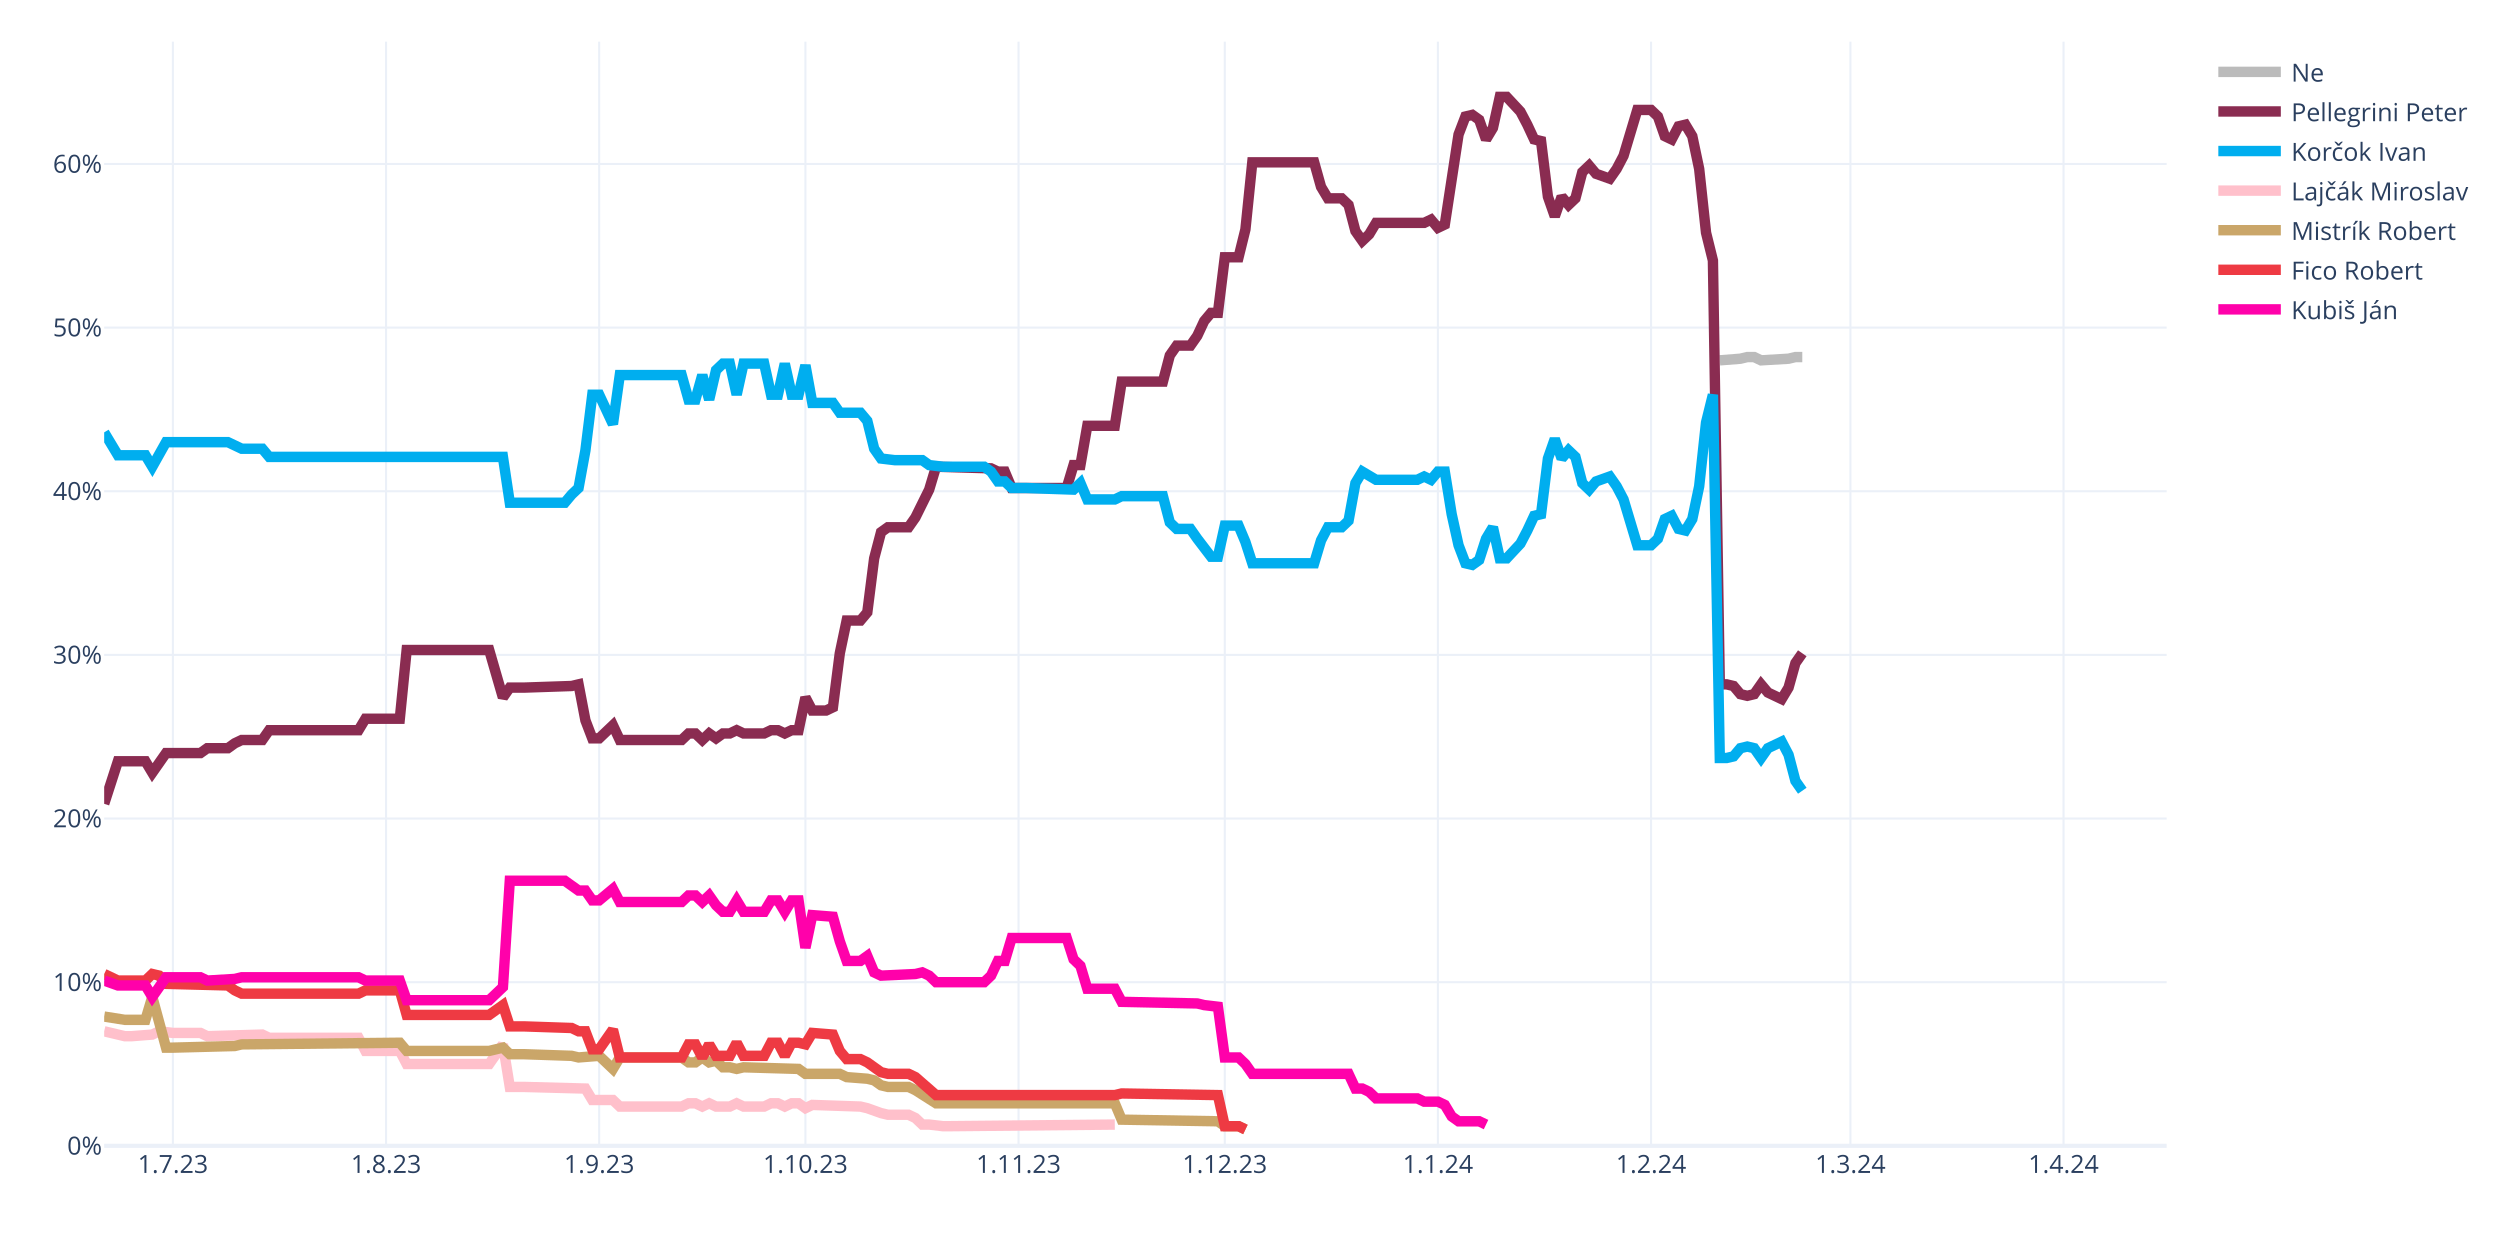
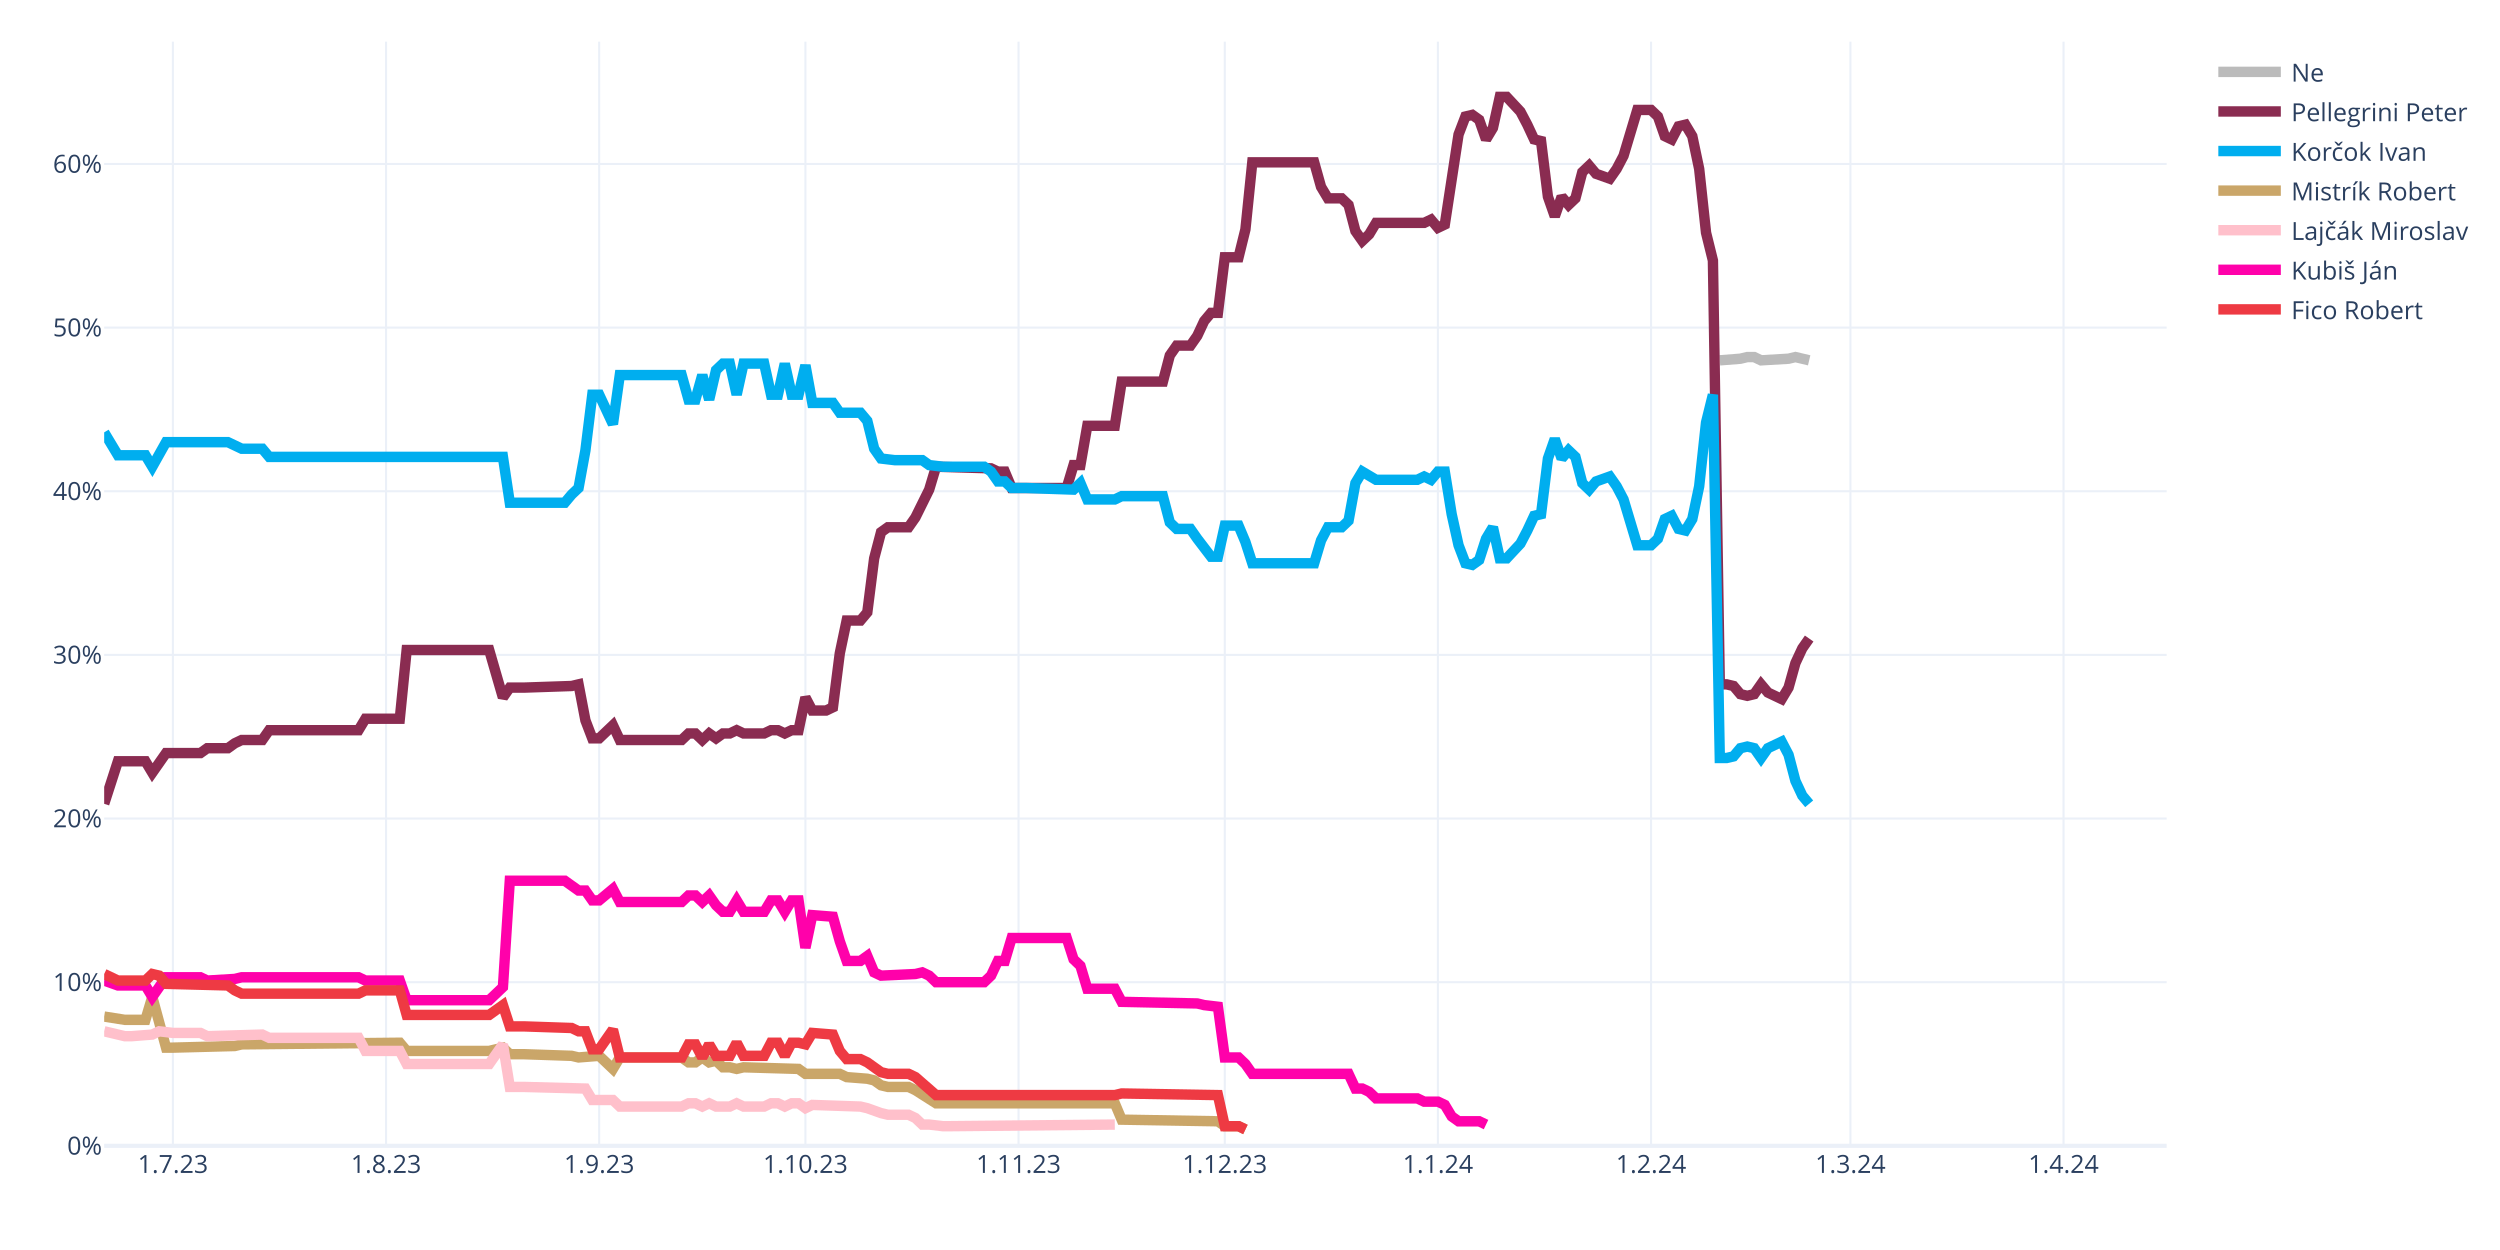
<svg xmlns="http://www.w3.org/2000/svg" class="main-svg" width="1200" height="600" style="" viewBox="0 0 1200 600">
  <rect x="0" y="0" width="1200" height="600" style="fill: rgb(255, 255, 255); fill-opacity: 1;" />
-   <defs id="defs-1d1d2e">
+   <defs id="defs-8bca56">
    <g class="clips">
-       <clipPath id="clip1d1d2exyplot" class="plotclip">
+       <clipPath id="clip8bca56xyplot" class="plotclip">
        <rect width="990" height="530" />
      </clipPath>
-       <clipPath class="axesclip" id="clip1d1d2ex">
+       <clipPath class="axesclip" id="clip8bca56x">
        <rect x="50" y="0" width="990" height="600" />
      </clipPath>
-       <clipPath class="axesclip" id="clip1d1d2ey">
+       <clipPath class="axesclip" id="clip8bca56y">
        <rect x="0" y="20" width="1200" height="530" />
      </clipPath>
-       <clipPath class="axesclip" id="clip1d1d2exy">
+       <clipPath class="axesclip" id="clip8bca56xy">
        <rect x="50" y="20" width="990" height="530" />
      </clipPath>
    </g>
    <g class="gradients" />
    <g class="patterns" />
  </defs>
  <g class="bglayer" />
  <g class="layer-below">
    <g class="imagelayer" />
    <g class="shapelayer" />
  </g>
  <g class="cartesianlayer">
    <g class="subplot xy">
      <g class="layer-subplot">
        <g class="shapelayer" />
        <g class="imagelayer" />
      </g>
      <g class="minor-gridlayer">
        <g class="x" />
        <g class="y" />
      </g>
      <g class="gridlayer">
        <g class="x">
          <path class="xgrid crisp" transform="translate(83,0)" d="M0,20v530" style="stroke: rgb(235, 240, 248); stroke-opacity: 1; stroke-width: 1px;" />
          <path class="xgrid crisp" transform="translate(185.3,0)" d="M0,20v530" style="stroke: rgb(235, 240, 248); stroke-opacity: 1; stroke-width: 1px;" />
          <path class="xgrid crisp" transform="translate(287.6,0)" d="M0,20v530" style="stroke: rgb(235, 240, 248); stroke-opacity: 1; stroke-width: 1px;" />
          <path class="xgrid crisp" transform="translate(386.6,0)" d="M0,20v530" style="stroke: rgb(235, 240, 248); stroke-opacity: 1; stroke-width: 1px;" />
          <path class="xgrid crisp" transform="translate(488.9,0)" d="M0,20v530" style="stroke: rgb(235, 240, 248); stroke-opacity: 1; stroke-width: 1px;" />
          <path class="xgrid crisp" transform="translate(587.9,0)" d="M0,20v530" style="stroke: rgb(235, 240, 248); stroke-opacity: 1; stroke-width: 1px;" />
          <path class="xgrid crisp" transform="translate(690.2,0)" d="M0,20v530" style="stroke: rgb(235, 240, 248); stroke-opacity: 1; stroke-width: 1px;" />
          <path class="xgrid crisp" transform="translate(792.5,0)" d="M0,20v530" style="stroke: rgb(235, 240, 248); stroke-opacity: 1; stroke-width: 1px;" />
          <path class="xgrid crisp" transform="translate(888.2,0)" d="M0,20v530" style="stroke: rgb(235, 240, 248); stroke-opacity: 1; stroke-width: 1px;" />
          <path class="xgrid crisp" transform="translate(990.5,0)" d="M0,20v530" style="stroke: rgb(235, 240, 248); stroke-opacity: 1; stroke-width: 1px;" />
        </g>
        <g class="y">
          <path class="ygrid crisp" transform="translate(0,471.45)" d="M50,0h990" style="stroke: rgb(235, 240, 248); stroke-opacity: 1; stroke-width: 1px;" />
          <path class="ygrid crisp" transform="translate(0,392.9)" d="M50,0h990" style="stroke: rgb(235, 240, 248); stroke-opacity: 1; stroke-width: 1px;" />
          <path class="ygrid crisp" transform="translate(0,314.35)" d="M50,0h990" style="stroke: rgb(235, 240, 248); stroke-opacity: 1; stroke-width: 1px;" />
          <path class="ygrid crisp" transform="translate(0,235.8)" d="M50,0h990" style="stroke: rgb(235, 240, 248); stroke-opacity: 1; stroke-width: 1px;" />
          <path class="ygrid crisp" transform="translate(0,157.25)" d="M50,0h990" style="stroke: rgb(235, 240, 248); stroke-opacity: 1; stroke-width: 1px;" />
          <path class="ygrid crisp" transform="translate(0,78.71)" d="M50,0h990" style="stroke: rgb(235, 240, 248); stroke-opacity: 1; stroke-width: 1px;" />
        </g>
      </g>
      <g class="zerolinelayer">
        <path class="yzl zl crisp" transform="translate(0,550)" d="M50,0h990" style="stroke: rgb(235, 240, 248); stroke-opacity: 1; stroke-width: 2px;" />
      </g>
      <path class="xlines-below" />
      <path class="ylines-below" />
      <g class="overlines-below" />
      <g class="xaxislayer-below" />
      <g class="yaxislayer-below" />
      <g class="overaxes-below" />
-       <g class="plot" transform="translate(50,20)" clip-path="url(#clip1d1d2exyplot)">
+       <g class="plot" transform="translate(50,20)" clip-path="url(#clip8bca56xyplot)">
        <g class="scatterlayer mlayer">
-           <g class="trace scatter trace18c0bc" style="stroke-miterlimit: 2; opacity: 1;">
-             <g class="fills" />
-             <g class="errorbars" />
-             <g class="lines">
-               <path class="js-line" d="M775.5,152.96L785.4,152.18L788.7,151.39L792,151.39L795.3,152.96L808.5,152.18L811.8,151.39L815.1,151.39" style="vector-effect: none; fill: none; stroke: rgb(187, 187, 187); stroke-opacity: 1; stroke-width: 5px; opacity: 1;" />
-             </g>
-             <g class="points" />
-             <g class="text" />
-           </g>
-           <g class="trace scatter trace236ac9" style="stroke-miterlimit: 2; opacity: 1;">
-             <g class="fills" />
-             <g class="errorbars" />
-             <g class="lines">
-               <path class="js-line" d="M0,365.83L6.6,345.41L9.9,345.41L19.8,345.41L23.1,350.91L29.7,341.48L33,341.48L46.2,341.48L49.5,339.13L59.4,339.13L62.7,336.77L66,335.2L69.3,335.2L75.9,335.2L79.2,330.49L122.1,330.49L125.4,324.99L141.9,324.99L145.2,292L184.8,292L191.4,314.78L194.7,310.06L201.3,310.06L224.4,309.28L227.7,308.49L231,325.77L234.3,334.41L237.6,334.41L240.9,331.27L244.2,328.13L247.5,335.2L277.2,335.2L280.5,332.06L283.8,332.06L287.1,335.2L290.4,332.06L293.7,334.41L297,332.06L300.3,332.06L303.6,330.49L306.9,332.06L316.8,332.06L320.1,330.49L323.4,330.49L326.7,332.06L330,330.49L333.3,330.49L336.6,314.78L339.9,321.06L346.5,321.06L349.8,319.49L353.1,293.57L356.4,277.86L363,277.86L366.3,273.93L369.6,248.01L372.9,235.44L376.2,233.08L379.5,233.08L386.1,233.08L389.4,228.37L396,215.02L399.3,204.02L425.7,204.81L429,206.38L432.3,206.38L435.6,214.23L462,214.23L465.3,203.24L468.6,203.24L471.9,184.38L485.1,184.38L488.4,163.18L508.2,163.18L511.5,150.61L514.8,145.89L518.1,145.89L521.4,145.89L524.7,141.18L528,134.11L531.3,130.18L534.6,130.18L537.9,103.48L544.5,103.48L547.8,90.12L551.1,57.92L554.4,57.92L580.8,57.92L584.1,69.7L587.4,75.2L590.7,75.2L594,75.2L597.3,78.34L600.6,90.91L603.9,95.62L607.2,92.48L610.5,86.98L633.6,86.98L636.9,85.41L640.2,89.34L643.5,87.77L650.1,44.57L653.4,35.93L656.7,35.14L660,37.5L663.3,46.92L666.6,41.42L669.9,26.5L673.2,26.5L679.8,33.57L683.1,39.85L686.4,46.92L689.7,47.71L693,74.41L696.3,83.84L699.6,74.41L702.9,78.34L706.2,75.2L709.5,62.63L712.8,59.49L716.1,63.42L722.7,65.77L726,61.06L729.3,54.78L732.6,43.78L735.9,32.78L739.2,32.78L742.5,32.78L745.8,35.93L749.1,45.35L752.4,46.92L755.7,40.64L759,39.85L762.3,45.35L765.6,61.06L768.9,91.7L772.2,105.05L775.5,308.49L778.8,308.49L782.1,309.28L785.4,313.2L788.7,313.99L792,313.2L795.3,308.49L798.6,312.42L805.2,315.56L808.5,310.06L811.8,298.28L815.1,293.57" style="vector-effect: none; fill: none; stroke: rgb(138, 44, 81); stroke-opacity: 1; stroke-width: 5px; opacity: 1;" />
-             </g>
-             <g class="points" />
-             <g class="text" />
-           </g>
-           <g class="trace scatter trace4a9878" style="stroke-miterlimit: 2; opacity: 1;">
-             <g class="fills" />
-             <g class="errorbars" />
-             <g class="lines">
-               <path class="js-line" d="M0,187.53L6.6,198.52L9.9,198.52L19.8,198.52L23.1,204.02L29.7,192.24L33,192.24L59.4,192.24L62.7,193.81L66,195.38L69.3,195.38L75.9,195.38L79.2,199.31L191.4,199.31L194.7,221.3L221.1,221.3L224.4,217.37L227.7,214.23L231,196.17L234.3,169.46L237.6,169.46L244.2,183.6L247.5,160.03L277.2,160.03L280.5,171.82L283.8,171.82L287.1,160.03L290.4,171.82L293.7,157.68L297,154.54L300.3,154.54L303.6,169.46L306.9,154.54L316.8,154.54L320.1,169.46L323.4,169.46L326.7,154.54L330,169.46L333.3,169.46L336.6,155.32L339.9,173.39L349.8,173.39L353.1,178.1L363,178.1L366.3,182.03L369.6,195.38L372.9,200.09L379.5,200.88L382.8,200.88L392.7,200.88L396,203.24L402.6,204.02L405.9,204.02L422.4,204.02L425.7,206.38L429,211.09L432.3,211.09L435.6,214.23L442.2,214.23L465.3,215.02L468.6,211.88L471.9,219.73L475.2,219.73L485.1,219.73L488.4,218.16L508.2,218.16L511.5,230.73L514.8,233.87L518.1,233.87L521.4,233.87L524.7,238.58L531.3,247.22L534.6,247.22L537.9,232.3L541.2,232.3L544.5,232.3L547.8,240.15L551.1,250.37L554.4,250.37L580.8,250.37L584.1,239.37L587.4,233.08L590.7,233.08L594,233.08L597.3,229.94L600.6,211.88L603.9,206.38L610.5,210.3L613.8,210.3L630.3,210.3L633.6,208.73L636.9,210.3L640.2,206.38L643.5,206.38L646.8,226.8L650.1,241.72L653.4,250.37L656.7,251.15L660,248.79L663.3,238.58L666.6,233.08L669.9,248.01L673.2,248.01L679.8,240.94L683.1,234.66L686.4,227.59L689.7,226.8L693,200.09L696.3,190.67L699.6,200.09L702.9,196.17L706.2,199.31L709.5,211.88L712.8,215.02L716.1,211.09L722.7,208.73L726,213.45L729.3,219.73L732.6,230.73L735.9,241.72L739.2,241.72L742.5,241.72L745.8,238.58L749.1,229.16L752.4,227.59L755.7,233.87L759,234.66L762.3,229.16L765.6,213.45L768.9,182.81L772.2,169.46L775.5,343.84L778.8,343.84L782.1,343.05L785.4,339.13L788.7,338.34L792,339.13L795.3,343.84L798.6,339.13L805.2,335.98L808.5,342.27L811.8,354.84L815.1,359.55" style="vector-effect: none; fill: none; stroke: rgb(0, 174, 239); stroke-opacity: 1; stroke-width: 5px; opacity: 1;" />
-             </g>
-             <g class="points" />
-             <g class="text" />
-           </g>
-           <g class="trace scatter trace6b4799" style="stroke-miterlimit: 2; opacity: 1;">
+           <g class="trace scatter trace89db2a" style="stroke-miterlimit: 2; opacity: 1;">
+             <g class="fills" />
+             <g class="errorbars" />
+             <g class="lines">
+               <path class="js-line" d="M775.5,152.96L785.4,152.18L788.7,151.39L792,151.39L795.3,152.96L808.5,152.18L811.8,151.39L818.4,152.96" style="vector-effect: none; fill: none; stroke: rgb(187, 187, 187); stroke-opacity: 1; stroke-width: 5px; opacity: 1;" />
+             </g>
+             <g class="points" />
+             <g class="text" />
+           </g>
+           <g class="trace scatter trace77062e" style="stroke-miterlimit: 2; opacity: 1;">
+             <g class="fills" />
+             <g class="errorbars" />
+             <g class="lines">
+               <path class="js-line" d="M0,365.83L6.6,345.41L9.9,345.41L19.8,345.41L23.1,350.91L29.7,341.48L33,341.48L46.2,341.48L49.5,339.13L59.4,339.13L62.7,336.77L66,335.2L69.3,335.2L75.9,335.2L79.2,330.49L122.1,330.49L125.4,324.99L141.9,324.99L145.2,292L184.8,292L191.4,314.78L194.7,310.06L201.3,310.06L224.4,309.28L227.7,308.49L231,325.77L234.3,334.41L237.6,334.41L240.9,331.27L244.2,328.13L247.5,335.2L277.2,335.2L280.5,332.06L283.8,332.06L287.1,335.2L290.4,332.06L293.7,334.41L297,332.06L300.3,332.06L303.6,330.49L306.9,332.06L316.8,332.06L320.1,330.49L323.4,330.49L326.7,332.06L330,330.49L333.3,330.49L336.6,314.78L339.9,321.06L346.5,321.06L349.8,319.49L353.1,293.57L356.4,277.86L363,277.86L366.3,273.93L369.6,248.01L372.9,235.44L376.2,233.08L379.5,233.08L386.1,233.08L389.4,228.37L396,215.02L399.3,204.02L425.7,204.81L429,206.38L432.3,206.38L435.6,214.23L462,214.23L465.3,203.24L468.6,203.24L471.9,184.38L485.1,184.38L488.4,163.18L508.2,163.18L511.5,150.61L514.8,145.89L518.1,145.89L521.4,145.89L524.7,141.18L528,134.11L531.3,130.18L534.6,130.18L537.9,103.48L544.5,103.48L547.8,90.12L551.1,57.92L554.4,57.92L580.8,57.92L584.1,69.7L587.4,75.2L590.7,75.2L594,75.2L597.3,78.34L600.6,90.91L603.9,95.62L607.2,92.48L610.5,86.98L633.6,86.98L636.9,85.41L640.2,89.34L643.5,87.77L650.1,44.57L653.4,35.93L656.7,35.14L660,37.5L663.3,46.92L666.6,41.42L669.9,26.5L673.2,26.5L679.8,33.57L683.1,39.85L686.4,46.92L689.7,47.71L693,74.41L696.3,83.84L699.6,74.41L702.9,78.34L706.2,75.2L709.5,62.63L712.8,59.49L716.1,63.42L722.7,65.77L726,61.06L729.3,54.78L732.6,43.78L735.9,32.78L739.2,32.78L742.5,32.78L745.8,35.93L749.1,45.35L752.4,46.92L755.7,40.64L759,39.85L762.3,45.35L765.6,61.06L768.9,91.7L772.2,105.05L775.5,308.49L778.8,308.49L782.1,309.28L785.4,313.2L788.7,313.99L792,313.2L795.3,308.49L798.6,312.42L805.2,315.56L808.5,310.06L811.8,298.28L815.1,291.21L818.4,286.5" style="vector-effect: none; fill: none; stroke: rgb(138, 44, 81); stroke-opacity: 1; stroke-width: 5px; opacity: 1;" />
+             </g>
+             <g class="points" />
+             <g class="text" />
+           </g>
+           <g class="trace scatter trace4a5060" style="stroke-miterlimit: 2; opacity: 1;">
+             <g class="fills" />
+             <g class="errorbars" />
+             <g class="lines">
+               <path class="js-line" d="M0,187.53L6.6,198.52L9.9,198.52L19.8,198.52L23.1,204.02L29.7,192.24L33,192.24L59.4,192.24L62.7,193.81L66,195.38L69.3,195.38L75.9,195.38L79.2,199.31L191.4,199.31L194.7,221.3L221.1,221.3L224.4,217.37L227.7,214.23L231,196.17L234.3,169.46L237.6,169.46L244.2,183.6L247.5,160.03L277.2,160.03L280.5,171.82L283.8,171.82L287.1,160.03L290.4,171.82L293.7,157.68L297,154.54L300.3,154.54L303.6,169.46L306.9,154.54L316.8,154.54L320.1,169.46L323.4,169.46L326.7,154.54L330,169.46L333.3,169.46L336.6,155.32L339.9,173.39L349.8,173.39L353.1,178.1L363,178.1L366.3,182.03L369.6,195.38L372.9,200.09L379.5,200.88L382.8,200.88L392.7,200.88L396,203.24L402.6,204.02L405.9,204.02L422.4,204.02L425.7,206.38L429,211.09L432.3,211.09L435.6,214.23L442.2,214.23L465.3,215.02L468.6,211.88L471.9,219.73L475.2,219.73L485.1,219.73L488.4,218.16L508.2,218.16L511.5,230.73L514.8,233.87L518.1,233.87L521.4,233.87L524.7,238.58L531.3,247.22L534.6,247.22L537.9,232.3L541.2,232.3L544.5,232.3L547.8,240.15L551.1,250.37L554.4,250.37L580.8,250.37L584.1,239.37L587.4,233.08L590.7,233.08L594,233.08L597.3,229.94L600.6,211.88L603.9,206.38L610.5,210.3L613.8,210.3L630.3,210.3L633.6,208.73L636.9,210.3L640.2,206.38L643.5,206.38L646.8,226.8L650.1,241.72L653.4,250.37L656.7,251.15L660,248.79L663.3,238.58L666.6,233.08L669.9,248.01L673.2,248.01L679.8,240.94L683.1,234.66L686.4,227.59L689.7,226.8L693,200.09L696.3,190.67L699.6,200.09L702.9,196.17L706.2,199.31L709.5,211.88L712.8,215.02L716.1,211.09L722.7,208.73L726,213.45L729.3,219.73L732.6,230.73L735.9,241.72L739.2,241.72L742.5,241.72L745.8,238.58L749.1,229.16L752.4,227.59L755.7,233.87L759,234.66L762.3,229.16L765.6,213.45L768.9,182.81L772.2,169.46L775.5,343.84L778.8,343.84L782.1,343.05L785.4,339.13L788.7,338.34L792,339.13L795.3,343.84L798.6,339.13L805.2,335.98L808.5,342.27L811.8,354.84L815.1,361.9L818.4,365.83" style="vector-effect: none; fill: none; stroke: rgb(0, 174, 239); stroke-opacity: 1; stroke-width: 5px; opacity: 1;" />
+             </g>
+             <g class="points" />
+             <g class="text" />
+           </g>
+           <g class="trace scatter trace8f1b9d" style="stroke-miterlimit: 2; opacity: 1;">
+             <g class="fills" />
+             <g class="errorbars" />
+             <g class="lines">
+               <path class="js-line" d="M0,467.95L9.9,469.52L13.2,469.52L19.8,469.52L23.1,458.52L29.7,482.87L33,482.87L62.7,482.09L66,481.3L141.9,480.51L145.2,484.44L184.8,484.44L191.4,482.87L194.7,486.01L201.3,486.01L224.4,486.8L227.7,487.58L237.6,486.8L240.9,489.94L244.2,493.08L247.5,487.58L277.2,487.58L280.5,489.94L283.8,489.94L287.1,487.58L290.4,489.94L293.7,489.15L297,492.3L300.3,492.3L303.6,493.08L306.9,492.3L333.3,493.08L336.6,495.44L353.1,495.44L356.4,497.01L366.3,497.79L369.6,498.58L372.9,500.94L376.2,501.72L386.1,501.72L389.4,503.29L399.3,509.58L402.6,509.58L485.1,509.58L488.4,517.43L534.6,518.22L537.9,520.57L544.5,520.57L547.8,522.15" style="vector-effect: none; fill: none; stroke: rgb(202, 166, 105); stroke-opacity: 1; stroke-width: 5px; opacity: 1;" />
+             </g>
+             <g class="points" />
+             <g class="text" />
+           </g>
+           <g class="trace scatter trace1cd28a" style="stroke-miterlimit: 2; opacity: 1;">
            <g class="fills" />
            <g class="errorbars" />
            <g class="lines">
              <path class="js-line" d="M0,475.02L9.9,477.37L13.2,477.37L23.1,476.59L26.4,475.02L33,475.8L36.3,475.8L46.2,475.8L49.5,477.37L75.9,476.59L79.2,478.16L122.1,478.16L125.4,484.44L141.9,484.44L145.2,490.73L184.8,490.73L191.4,481.3L194.7,501.72L201.3,501.72L231,502.51L234.3,508.01L244.2,508.01L247.5,511.15L277.2,511.15L280.5,509.58L283.8,509.58L287.1,511.15L290.4,509.58L293.7,511.15L300.3,511.15L303.6,509.58L306.9,511.15L310.2,511.15L316.8,511.15L320.1,509.58L323.4,509.58L326.7,511.15L330,509.58L333.3,509.58L336.6,511.93L339.9,510.36L363,511.15L366.3,511.93L372.9,514.29L376.2,515.08L386.1,515.08L389.4,516.65L392.7,519.79L396,519.79L402.6,520.57L405.9,520.57L485.1,519.79" style="vector-effect: none; fill: none; stroke: rgb(255, 192, 203); stroke-opacity: 1; stroke-width: 5px; opacity: 1;" />
            </g>
            <g class="points" />
            <g class="text" />
          </g>
-           <g class="trace scatter tracea85750" style="stroke-miterlimit: 2; opacity: 1;">
-             <g class="fills" />
-             <g class="errorbars" />
-             <g class="lines">
-               <path class="js-line" d="M0,467.95L9.9,469.52L13.2,469.52L19.8,469.52L23.1,458.52L29.7,482.87L33,482.87L62.7,482.09L66,481.3L141.9,480.51L145.2,484.44L184.8,484.44L191.4,482.87L194.7,486.01L201.3,486.01L224.4,486.8L227.7,487.58L237.6,486.8L240.9,489.94L244.2,493.08L247.5,487.58L277.2,487.58L280.5,489.94L283.8,489.94L287.1,487.58L290.4,489.94L293.7,489.15L297,492.3L300.3,492.3L303.6,493.08L306.9,492.3L333.3,493.08L336.6,495.44L353.1,495.44L356.4,497.01L366.3,497.79L369.6,498.58L372.9,500.94L376.2,501.72L386.1,501.72L389.4,503.29L399.3,509.58L402.6,509.58L485.1,509.58L488.4,517.43L534.6,518.22L537.9,520.57L544.5,520.57L547.8,522.15" style="vector-effect: none; fill: none; stroke: rgb(202, 166, 105); stroke-opacity: 1; stroke-width: 5px; opacity: 1;" />
-             </g>
-             <g class="points" />
-             <g class="text" />
-           </g>
-           <g class="trace scatter trace2c97fa" style="stroke-miterlimit: 2; opacity: 1;">
+           <g class="trace scatter tracea0512a" style="stroke-miterlimit: 2; opacity: 1;">
+             <g class="fills" />
+             <g class="errorbars" />
+             <g class="lines">
+               <path class="js-line" d="M0,450.67L6.6,453.02L9.9,453.02L19.8,453.02L23.1,458.52L29.7,449.09L33,449.09L46.2,449.09L49.5,450.67L62.7,449.88L66,449.09L122.1,449.09L125.4,450.67L141.9,450.67L145.2,460.09L184.8,460.09L191.4,453.81L194.7,402.75L201.3,402.75L221.1,402.75L224.4,405.11L227.7,407.46L231,407.46L234.3,412.18L237.6,412.18L244.2,406.68L247.5,412.96L277.2,412.96L280.5,409.82L283.8,409.82L287.1,412.96L290.4,409.82L293.7,414.53L297,417.67L300.3,417.67L303.6,412.18L306.9,417.67L316.8,417.67L320.1,412.18L323.4,412.18L326.7,417.67L330,412.18L333.3,412.18L336.6,434.96L339.9,419.25L349.8,420.03L353.1,431.81L356.4,441.24L359.7,441.24L363,441.24L366.3,438.88L369.6,446.74L372.9,448.31L389.4,447.52L392.7,446.74L396,448.31L399.3,451.45L422.4,451.45L425.7,448.31L429,441.24L432.3,441.24L435.6,430.24L442.2,430.24L462,430.24L465.3,440.45L468.6,443.6L471.9,454.59L485.1,454.59L488.4,460.88L524.7,461.66L528,462.45L534.6,463.23L537.9,487.58L544.5,487.58L547.8,490.73L551.1,495.44L554.4,495.44L597.3,495.44L600.6,502.51L603.9,502.51L607.2,504.08L610.5,507.22L613.8,507.22L630.3,507.22L633.6,508.79L640.2,508.79L643.5,510.36L646.8,515.86L650.1,518.22L660,518.22L663.3,519.79" style="vector-effect: none; fill: none; stroke: rgb(255, 1, 170); stroke-opacity: 1; stroke-width: 5px; opacity: 1;" />
+             </g>
+             <g class="points" />
+             <g class="text" />
+           </g>
+           <g class="trace scatter tracec5df7c" style="stroke-miterlimit: 2; opacity: 1;">
            <g class="fills" />
            <g class="errorbars" />
            <g class="lines">
              <path class="js-line" d="M0,447.52L6.6,450.67L9.9,450.67L19.8,450.67L23.1,447.52L26.4,448.31L29.7,452.24L59.4,453.02L62.7,455.38L66,456.95L69.3,456.95L122.1,456.95L125.4,455.38L141.9,455.38L145.2,467.16L184.8,467.16L191.4,462.45L194.7,472.66L201.3,472.66L224.4,473.44L227.7,475.02L231,475.02L234.3,483.66L237.6,483.66L240.9,478.94L244.2,474.23L247.5,487.58L277.2,487.58L280.5,481.3L283.8,481.3L287.1,487.58L290.4,481.3L293.7,486.8L300.3,486.8L303.6,480.51L306.9,486.8L310.2,486.8L316.8,486.8L320.1,480.51L323.4,480.51L326.7,486.8L330,480.51L333.3,480.51L336.6,481.3L339.9,475.8L349.8,476.59L353.1,484.44L356.4,488.37L359.7,488.37L363,488.37L366.3,489.94L372.9,494.65L376.2,495.44L386.1,495.44L389.4,497.01L399.3,505.65L402.6,505.65L485.1,505.65L488.4,504.86L534.6,505.65L537.9,520.57L544.5,520.57L547.8,522.15" style="vector-effect: none; fill: none; stroke: rgb(238, 58, 67); stroke-opacity: 1; stroke-width: 5px; opacity: 1;" />
-             </g>
-             <g class="points" />
-             <g class="text" />
-           </g>
-           <g class="trace scatter traceb36cb5" style="stroke-miterlimit: 2; opacity: 1;">
-             <g class="fills" />
-             <g class="errorbars" />
-             <g class="lines">
-               <path class="js-line" d="M0,450.67L6.6,453.02L9.9,453.02L19.8,453.02L23.1,458.52L29.7,449.09L33,449.09L46.2,449.09L49.5,450.67L62.7,449.88L66,449.09L122.1,449.09L125.4,450.67L141.9,450.67L145.2,460.09L184.8,460.09L191.4,453.81L194.7,402.75L201.3,402.75L221.1,402.75L224.4,405.11L227.7,407.46L231,407.46L234.3,412.18L237.6,412.18L244.2,406.68L247.5,412.96L277.2,412.96L280.5,409.82L283.8,409.82L287.1,412.96L290.4,409.82L293.7,414.53L297,417.67L300.3,417.67L303.6,412.18L306.9,417.67L316.8,417.67L320.1,412.18L323.4,412.18L326.7,417.67L330,412.18L333.3,412.18L336.6,434.96L339.9,419.25L349.8,420.03L353.1,431.81L356.4,441.24L359.7,441.24L363,441.24L366.3,438.88L369.6,446.74L372.9,448.31L389.4,447.52L392.7,446.74L396,448.31L399.3,451.45L422.4,451.45L425.7,448.31L429,441.24L432.3,441.24L435.6,430.24L442.2,430.24L462,430.24L465.3,440.45L468.6,443.6L471.9,454.59L485.1,454.59L488.4,460.88L524.7,461.66L528,462.45L534.6,463.23L537.9,487.58L544.5,487.58L547.8,490.73L551.1,495.44L554.4,495.44L597.3,495.44L600.6,502.51L603.9,502.51L607.2,504.08L610.5,507.22L613.8,507.22L630.3,507.22L633.6,508.79L640.2,508.79L643.5,510.36L646.8,515.86L650.1,518.22L660,518.22L663.3,519.79" style="vector-effect: none; fill: none; stroke: rgb(255, 1, 170); stroke-opacity: 1; stroke-width: 5px; opacity: 1;" />
            </g>
            <g class="points" />
            <g class="text" />
          </g>
        </g>
      </g>
      <g class="overplot" />
      <path class="xlines-above crisp" d="M0,0" style="fill: none;" />
      <path class="ylines-above crisp" d="M0,0" style="fill: none;" />
      <g class="overlines-above" />
      <g class="xaxislayer-above">
        <g class="xtick">
          <text text-anchor="middle" x="0" y="563" transform="translate(83,0)" style="font-family: 'Open Sans', verdana, arial, sans-serif; font-size: 12px; fill: rgb(42, 63, 95); fill-opacity: 1; white-space: pre; opacity: 1;">1.7.23</text>
        </g>
        <g class="xtick">
          <text text-anchor="middle" x="0" y="563" style="font-family: 'Open Sans', verdana, arial, sans-serif; font-size: 12px; fill: rgb(42, 63, 95); fill-opacity: 1; white-space: pre; opacity: 1;" transform="translate(185.3,0)">1.8.23</text>
        </g>
        <g class="xtick">
          <text text-anchor="middle" x="0" y="563" style="font-family: 'Open Sans', verdana, arial, sans-serif; font-size: 12px; fill: rgb(42, 63, 95); fill-opacity: 1; white-space: pre; opacity: 1;" transform="translate(287.6,0)">1.9.23</text>
        </g>
        <g class="xtick">
          <text text-anchor="middle" x="0" y="563" style="font-family: 'Open Sans', verdana, arial, sans-serif; font-size: 12px; fill: rgb(42, 63, 95); fill-opacity: 1; white-space: pre; opacity: 1;" transform="translate(386.6,0)">1.10.23</text>
        </g>
        <g class="xtick">
          <text text-anchor="middle" x="0" y="563" style="font-family: 'Open Sans', verdana, arial, sans-serif; font-size: 12px; fill: rgb(42, 63, 95); fill-opacity: 1; white-space: pre; opacity: 1;" transform="translate(488.9,0)">1.11.23</text>
        </g>
        <g class="xtick">
          <text text-anchor="middle" x="0" y="563" style="font-family: 'Open Sans', verdana, arial, sans-serif; font-size: 12px; fill: rgb(42, 63, 95); fill-opacity: 1; white-space: pre; opacity: 1;" transform="translate(587.9,0)">1.12.23</text>
        </g>
        <g class="xtick">
          <text text-anchor="middle" x="0" y="563" style="font-family: 'Open Sans', verdana, arial, sans-serif; font-size: 12px; fill: rgb(42, 63, 95); fill-opacity: 1; white-space: pre; opacity: 1;" transform="translate(690.2,0)">1.1.24</text>
        </g>
        <g class="xtick">
          <text text-anchor="middle" x="0" y="563" style="font-family: 'Open Sans', verdana, arial, sans-serif; font-size: 12px; fill: rgb(42, 63, 95); fill-opacity: 1; white-space: pre; opacity: 1;" transform="translate(792.5,0)">1.2.24</text>
        </g>
        <g class="xtick">
          <text text-anchor="middle" x="0" y="563" style="font-family: 'Open Sans', verdana, arial, sans-serif; font-size: 12px; fill: rgb(42, 63, 95); fill-opacity: 1; white-space: pre; opacity: 1;" transform="translate(888.2,0)">1.3.24</text>
        </g>
        <g class="xtick">
          <text text-anchor="middle" x="0" y="563" style="font-family: 'Open Sans', verdana, arial, sans-serif; font-size: 12px; fill: rgb(42, 63, 95); fill-opacity: 1; white-space: pre; opacity: 1;" transform="translate(990.5,0)">1.4.24</text>
        </g>
      </g>
      <g class="yaxislayer-above">
        <g class="ytick">
          <text text-anchor="end" x="49" y="4.2" transform="translate(0,550)" style="font-family: 'Open Sans', verdana, arial, sans-serif; font-size: 12px; fill: rgb(42, 63, 95); fill-opacity: 1; white-space: pre; opacity: 1;">0%</text>
        </g>
        <g class="ytick">
          <text text-anchor="end" x="49" y="4.2" style="font-family: 'Open Sans', verdana, arial, sans-serif; font-size: 12px; fill: rgb(42, 63, 95); fill-opacity: 1; white-space: pre; opacity: 1;" transform="translate(0,471.45)">10%</text>
        </g>
        <g class="ytick">
          <text text-anchor="end" x="49" y="4.2" style="font-family: 'Open Sans', verdana, arial, sans-serif; font-size: 12px; fill: rgb(42, 63, 95); fill-opacity: 1; white-space: pre; opacity: 1;" transform="translate(0,392.9)">20%</text>
        </g>
        <g class="ytick">
          <text text-anchor="end" x="49" y="4.2" style="font-family: 'Open Sans', verdana, arial, sans-serif; font-size: 12px; fill: rgb(42, 63, 95); fill-opacity: 1; white-space: pre; opacity: 1;" transform="translate(0,314.35)">30%</text>
        </g>
        <g class="ytick">
          <text text-anchor="end" x="49" y="4.2" style="font-family: 'Open Sans', verdana, arial, sans-serif; font-size: 12px; fill: rgb(42, 63, 95); fill-opacity: 1; white-space: pre; opacity: 1;" transform="translate(0,235.8)">40%</text>
        </g>
        <g class="ytick">
          <text text-anchor="end" x="49" y="4.2" style="font-family: 'Open Sans', verdana, arial, sans-serif; font-size: 12px; fill: rgb(42, 63, 95); fill-opacity: 1; white-space: pre; opacity: 1;" transform="translate(0,157.25)">50%</text>
        </g>
        <g class="ytick">
          <text text-anchor="end" x="49" y="4.2" style="font-family: 'Open Sans', verdana, arial, sans-serif; font-size: 12px; fill: rgb(42, 63, 95); fill-opacity: 1; white-space: pre; opacity: 1;" transform="translate(0,78.71)">60%</text>
        </g>
      </g>
      <g class="overaxes-above" />
    </g>
  </g>
  <g class="polarlayer" />
  <g class="smithlayer" />
  <g class="ternarylayer" />
  <g class="geolayer" />
  <g class="funnelarealayer" />
  <g class="pielayer" />
  <g class="iciclelayer" />
  <g class="treemaplayer" />
  <g class="sunburstlayer" />
  <g class="glimages" />
-   <defs id="topdefs-1d1d2e">
+   <defs id="topdefs-8bca56">
    <g class="clips" />
-     <clipPath id="legend1d1d2e">
+     <clipPath id="legend8bca56">
      <rect width="128" height="143" x="0" y="0" />
    </clipPath>
  </defs>
  <g class="layer-above">
    <g class="imagelayer" />
    <g class="shapelayer" />
  </g>
  <g class="infolayer">
    <g class="legend" pointer-events="all" transform="translate(1059.8,20)">
      <rect class="bg" shape-rendering="crispEdges" style="stroke: rgb(68, 68, 68); stroke-opacity: 1; fill: rgb(255, 255, 255); fill-opacity: 1; stroke-width: 0px;" width="128" height="143" x="0" y="0" />
-       <g class="scrollbox" transform="" clip-path="url(#legend1d1d2e)">
+       <g class="scrollbox" transform="" clip-path="url(#legend8bca56)">
        <g class="groups">
          <g class="traces" transform="translate(0,14.5)" style="opacity: 1;">
            <text class="legendtext" text-anchor="start" x="40" y="4.68" style="font-family: 'Open Sans', verdana, arial, sans-serif; font-size: 12px; fill: rgb(42, 63, 95); fill-opacity: 1; white-space: pre;">Ne</text>
            <g class="layers" style="opacity: 1;">
              <g class="legendfill" />
              <g class="legendlines">
                <path class="js-line" d="M5,0h30" style="fill: none; stroke: rgb(187, 187, 187); stroke-opacity: 1; stroke-width: 5px;" />
              </g>
              <g class="legendsymbols">
                <g class="legendpoints" />
              </g>
            </g>
            <rect class="legendtoggle" x="0" y="-9.5" width="122.703" height="19" style="fill: rgb(0, 0, 0); fill-opacity: 0;" />
          </g>
          <g class="traces" transform="translate(0,33.5)" style="opacity: 1;">
            <text class="legendtext" text-anchor="start" x="40" y="4.68" style="font-family: 'Open Sans', verdana, arial, sans-serif; font-size: 12px; fill: rgb(42, 63, 95); fill-opacity: 1; white-space: pre;">Pellegrini Peter</text>
            <g class="layers" style="opacity: 1;">
              <g class="legendfill" />
              <g class="legendlines">
                <path class="js-line" d="M5,0h30" style="fill: none; stroke: rgb(138, 44, 81); stroke-opacity: 1; stroke-width: 5px;" />
              </g>
              <g class="legendsymbols">
                <g class="legendpoints" />
              </g>
            </g>
            <rect class="legendtoggle" x="0" y="-9.5" width="122.703" height="19" style="fill: rgb(0, 0, 0); fill-opacity: 0;" />
          </g>
          <g class="traces" transform="translate(0,52.5)" style="opacity: 1;">
            <text class="legendtext" text-anchor="start" x="40" y="4.68" style="font-family: 'Open Sans', verdana, arial, sans-serif; font-size: 12px; fill: rgb(42, 63, 95); fill-opacity: 1; white-space: pre;">Korčok Ivan</text>
            <g class="layers" style="opacity: 1;">
              <g class="legendfill" />
              <g class="legendlines">
                <path class="js-line" d="M5,0h30" style="fill: none; stroke: rgb(0, 174, 239); stroke-opacity: 1; stroke-width: 5px;" />
              </g>
              <g class="legendsymbols">
                <g class="legendpoints" />
              </g>
            </g>
            <rect class="legendtoggle" x="0" y="-9.5" width="122.703" height="19" style="fill: rgb(0, 0, 0); fill-opacity: 0;" />
          </g>
          <g class="traces" transform="translate(0,71.5)" style="opacity: 1;">
+             <text class="legendtext" text-anchor="start" x="40" y="4.68" style="font-family: 'Open Sans', verdana, arial, sans-serif; font-size: 12px; fill: rgb(42, 63, 95); fill-opacity: 1; white-space: pre;">Mistrík Robert</text>
+             <g class="layers" style="opacity: 1;">
+               <g class="legendfill" />
+               <g class="legendlines">
+                 <path class="js-line" d="M5,0h30" style="fill: none; stroke: rgb(202, 166, 105); stroke-opacity: 1; stroke-width: 5px;" />
+               </g>
+               <g class="legendsymbols">
+                 <g class="legendpoints" />
+               </g>
+             </g>
+             <rect class="legendtoggle" x="0" y="-9.5" width="122.703" height="19" style="fill: rgb(0, 0, 0); fill-opacity: 0;" />
+           </g>
+           <g class="traces" transform="translate(0,90.5)" style="opacity: 1;">
            <text class="legendtext" text-anchor="start" x="40" y="4.68" style="font-family: 'Open Sans', verdana, arial, sans-serif; font-size: 12px; fill: rgb(42, 63, 95); fill-opacity: 1; white-space: pre;">Lajčák Miroslav</text>
            <g class="layers" style="opacity: 1;">
              <g class="legendfill" />
              <g class="legendlines">
                <path class="js-line" d="M5,0h30" style="fill: none; stroke: rgb(255, 192, 203); stroke-opacity: 1; stroke-width: 5px;" />
              </g>
              <g class="legendsymbols">
                <g class="legendpoints" />
              </g>
            </g>
            <rect class="legendtoggle" x="0" y="-9.5" width="122.703" height="19" style="fill: rgb(0, 0, 0); fill-opacity: 0;" />
          </g>
-           <g class="traces" transform="translate(0,90.5)" style="opacity: 1;">
-             <text class="legendtext" text-anchor="start" x="40" y="4.68" style="font-family: 'Open Sans', verdana, arial, sans-serif; font-size: 12px; fill: rgb(42, 63, 95); fill-opacity: 1; white-space: pre;">Mistrík Robert</text>
-             <g class="layers" style="opacity: 1;">
-               <g class="legendfill" />
-               <g class="legendlines">
-                 <path class="js-line" d="M5,0h30" style="fill: none; stroke: rgb(202, 166, 105); stroke-opacity: 1; stroke-width: 5px;" />
-               </g>
-               <g class="legendsymbols">
-                 <g class="legendpoints" />
-               </g>
-             </g>
-             <rect class="legendtoggle" x="0" y="-9.5" width="122.703" height="19" style="fill: rgb(0, 0, 0); fill-opacity: 0;" />
-           </g>
          <g class="traces" transform="translate(0,109.5)" style="opacity: 1;">
+             <text class="legendtext" text-anchor="start" x="40" y="4.68" style="font-family: 'Open Sans', verdana, arial, sans-serif; font-size: 12px; fill: rgb(42, 63, 95); fill-opacity: 1; white-space: pre;">Kubiš Ján</text>
+             <g class="layers" style="opacity: 1;">
+               <g class="legendfill" />
+               <g class="legendlines">
+                 <path class="js-line" d="M5,0h30" style="fill: none; stroke: rgb(255, 1, 170); stroke-opacity: 1; stroke-width: 5px;" />
+               </g>
+               <g class="legendsymbols">
+                 <g class="legendpoints" />
+               </g>
+             </g>
+             <rect class="legendtoggle" x="0" y="-9.5" width="122.703" height="19" style="fill: rgb(0, 0, 0); fill-opacity: 0;" />
+           </g>
+           <g class="traces" transform="translate(0,128.5)" style="opacity: 1;">
            <text class="legendtext" text-anchor="start" x="40" y="4.68" style="font-family: 'Open Sans', verdana, arial, sans-serif; font-size: 12px; fill: rgb(42, 63, 95); fill-opacity: 1; white-space: pre;">Fico Robert</text>
            <g class="layers" style="opacity: 1;">
              <g class="legendfill" />
              <g class="legendlines">
                <path class="js-line" d="M5,0h30" style="fill: none; stroke: rgb(238, 58, 67); stroke-opacity: 1; stroke-width: 5px;" />
-               </g>
-               <g class="legendsymbols">
-                 <g class="legendpoints" />
-               </g>
-             </g>
-             <rect class="legendtoggle" x="0" y="-9.5" width="122.703" height="19" style="fill: rgb(0, 0, 0); fill-opacity: 0;" />
-           </g>
-           <g class="traces" transform="translate(0,128.5)" style="opacity: 1;">
-             <text class="legendtext" text-anchor="start" x="40" y="4.68" style="font-family: 'Open Sans', verdana, arial, sans-serif; font-size: 12px; fill: rgb(42, 63, 95); fill-opacity: 1; white-space: pre;">Kubiš Ján</text>
-             <g class="layers" style="opacity: 1;">
-               <g class="legendfill" />
-               <g class="legendlines">
-                 <path class="js-line" d="M5,0h30" style="fill: none; stroke: rgb(255, 1, 170); stroke-opacity: 1; stroke-width: 5px;" />
              </g>
              <g class="legendsymbols">
                <g class="legendpoints" />
              </g>
            </g>
            <rect class="legendtoggle" x="0" y="-9.5" width="122.703" height="19" style="fill: rgb(0, 0, 0); fill-opacity: 0;" />
          </g>
        </g>
      </g>
      <rect class="scrollbar" rx="20" ry="3" width="0" height="0" style="fill: rgb(128, 139, 164); fill-opacity: 1;" x="0" y="0" />
    </g>
    <g class="g-gtitle" />
    <g class="g-xtitle" />
    <g class="g-ytitle" />
  </g>
</svg>
